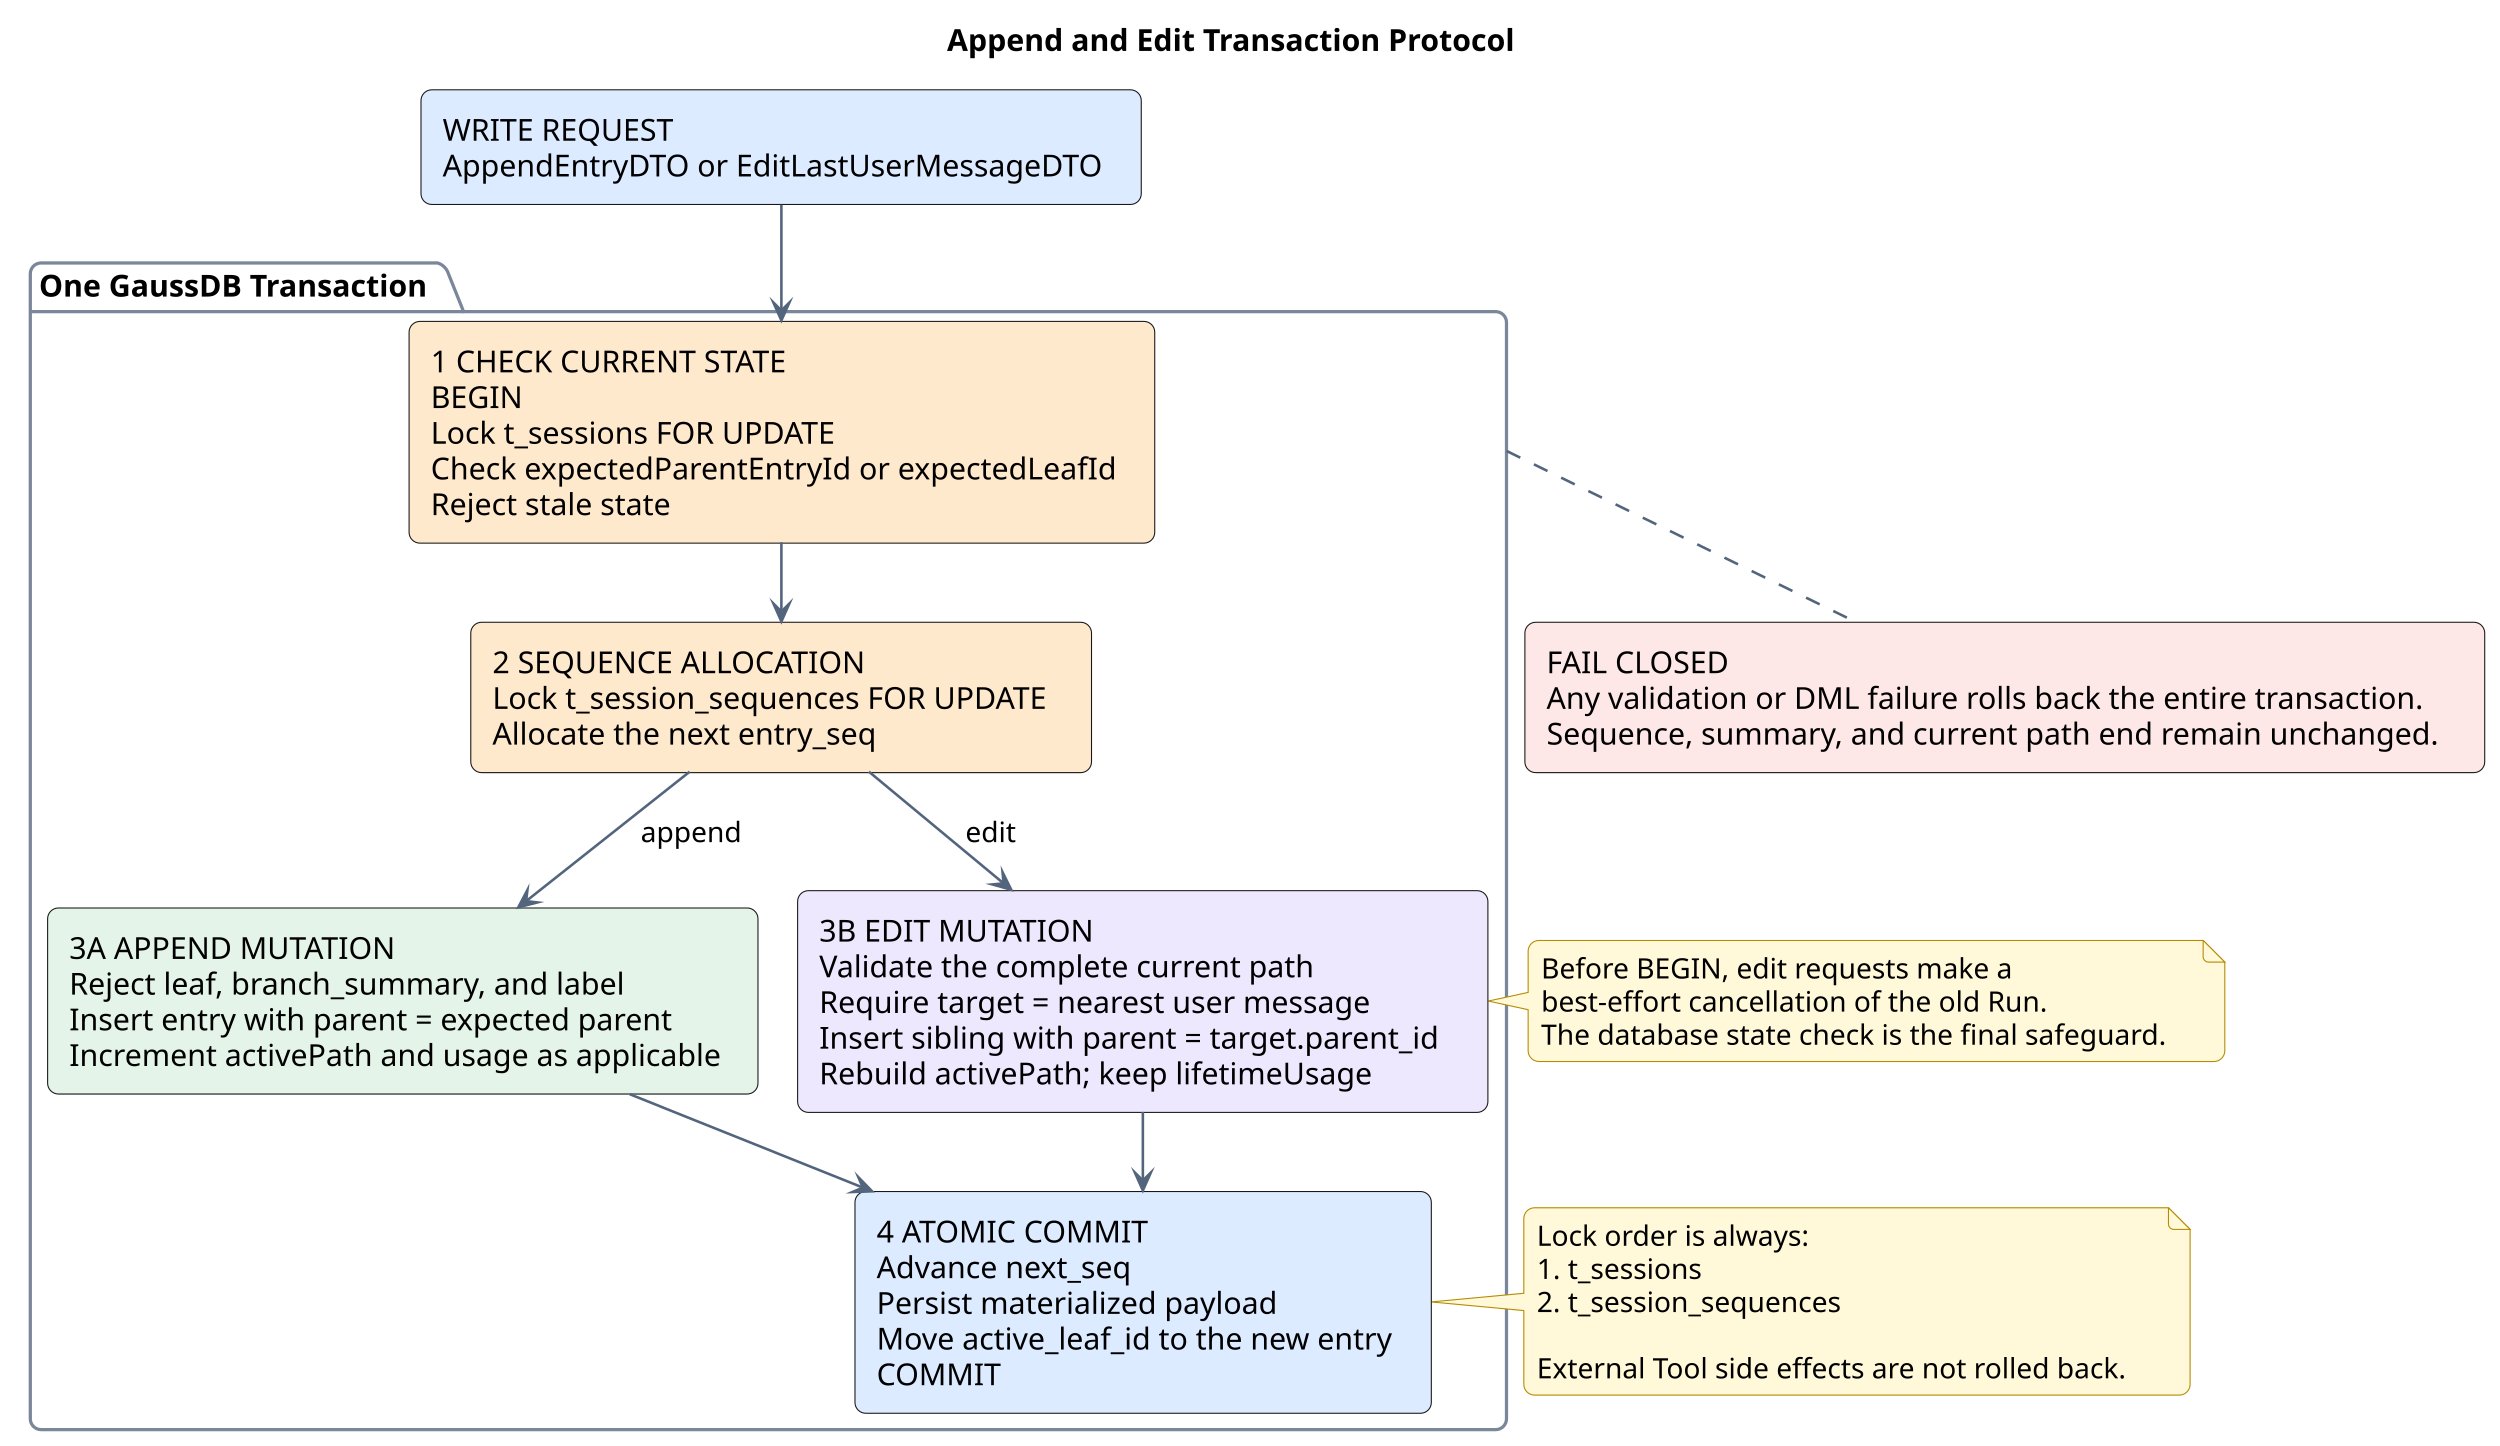
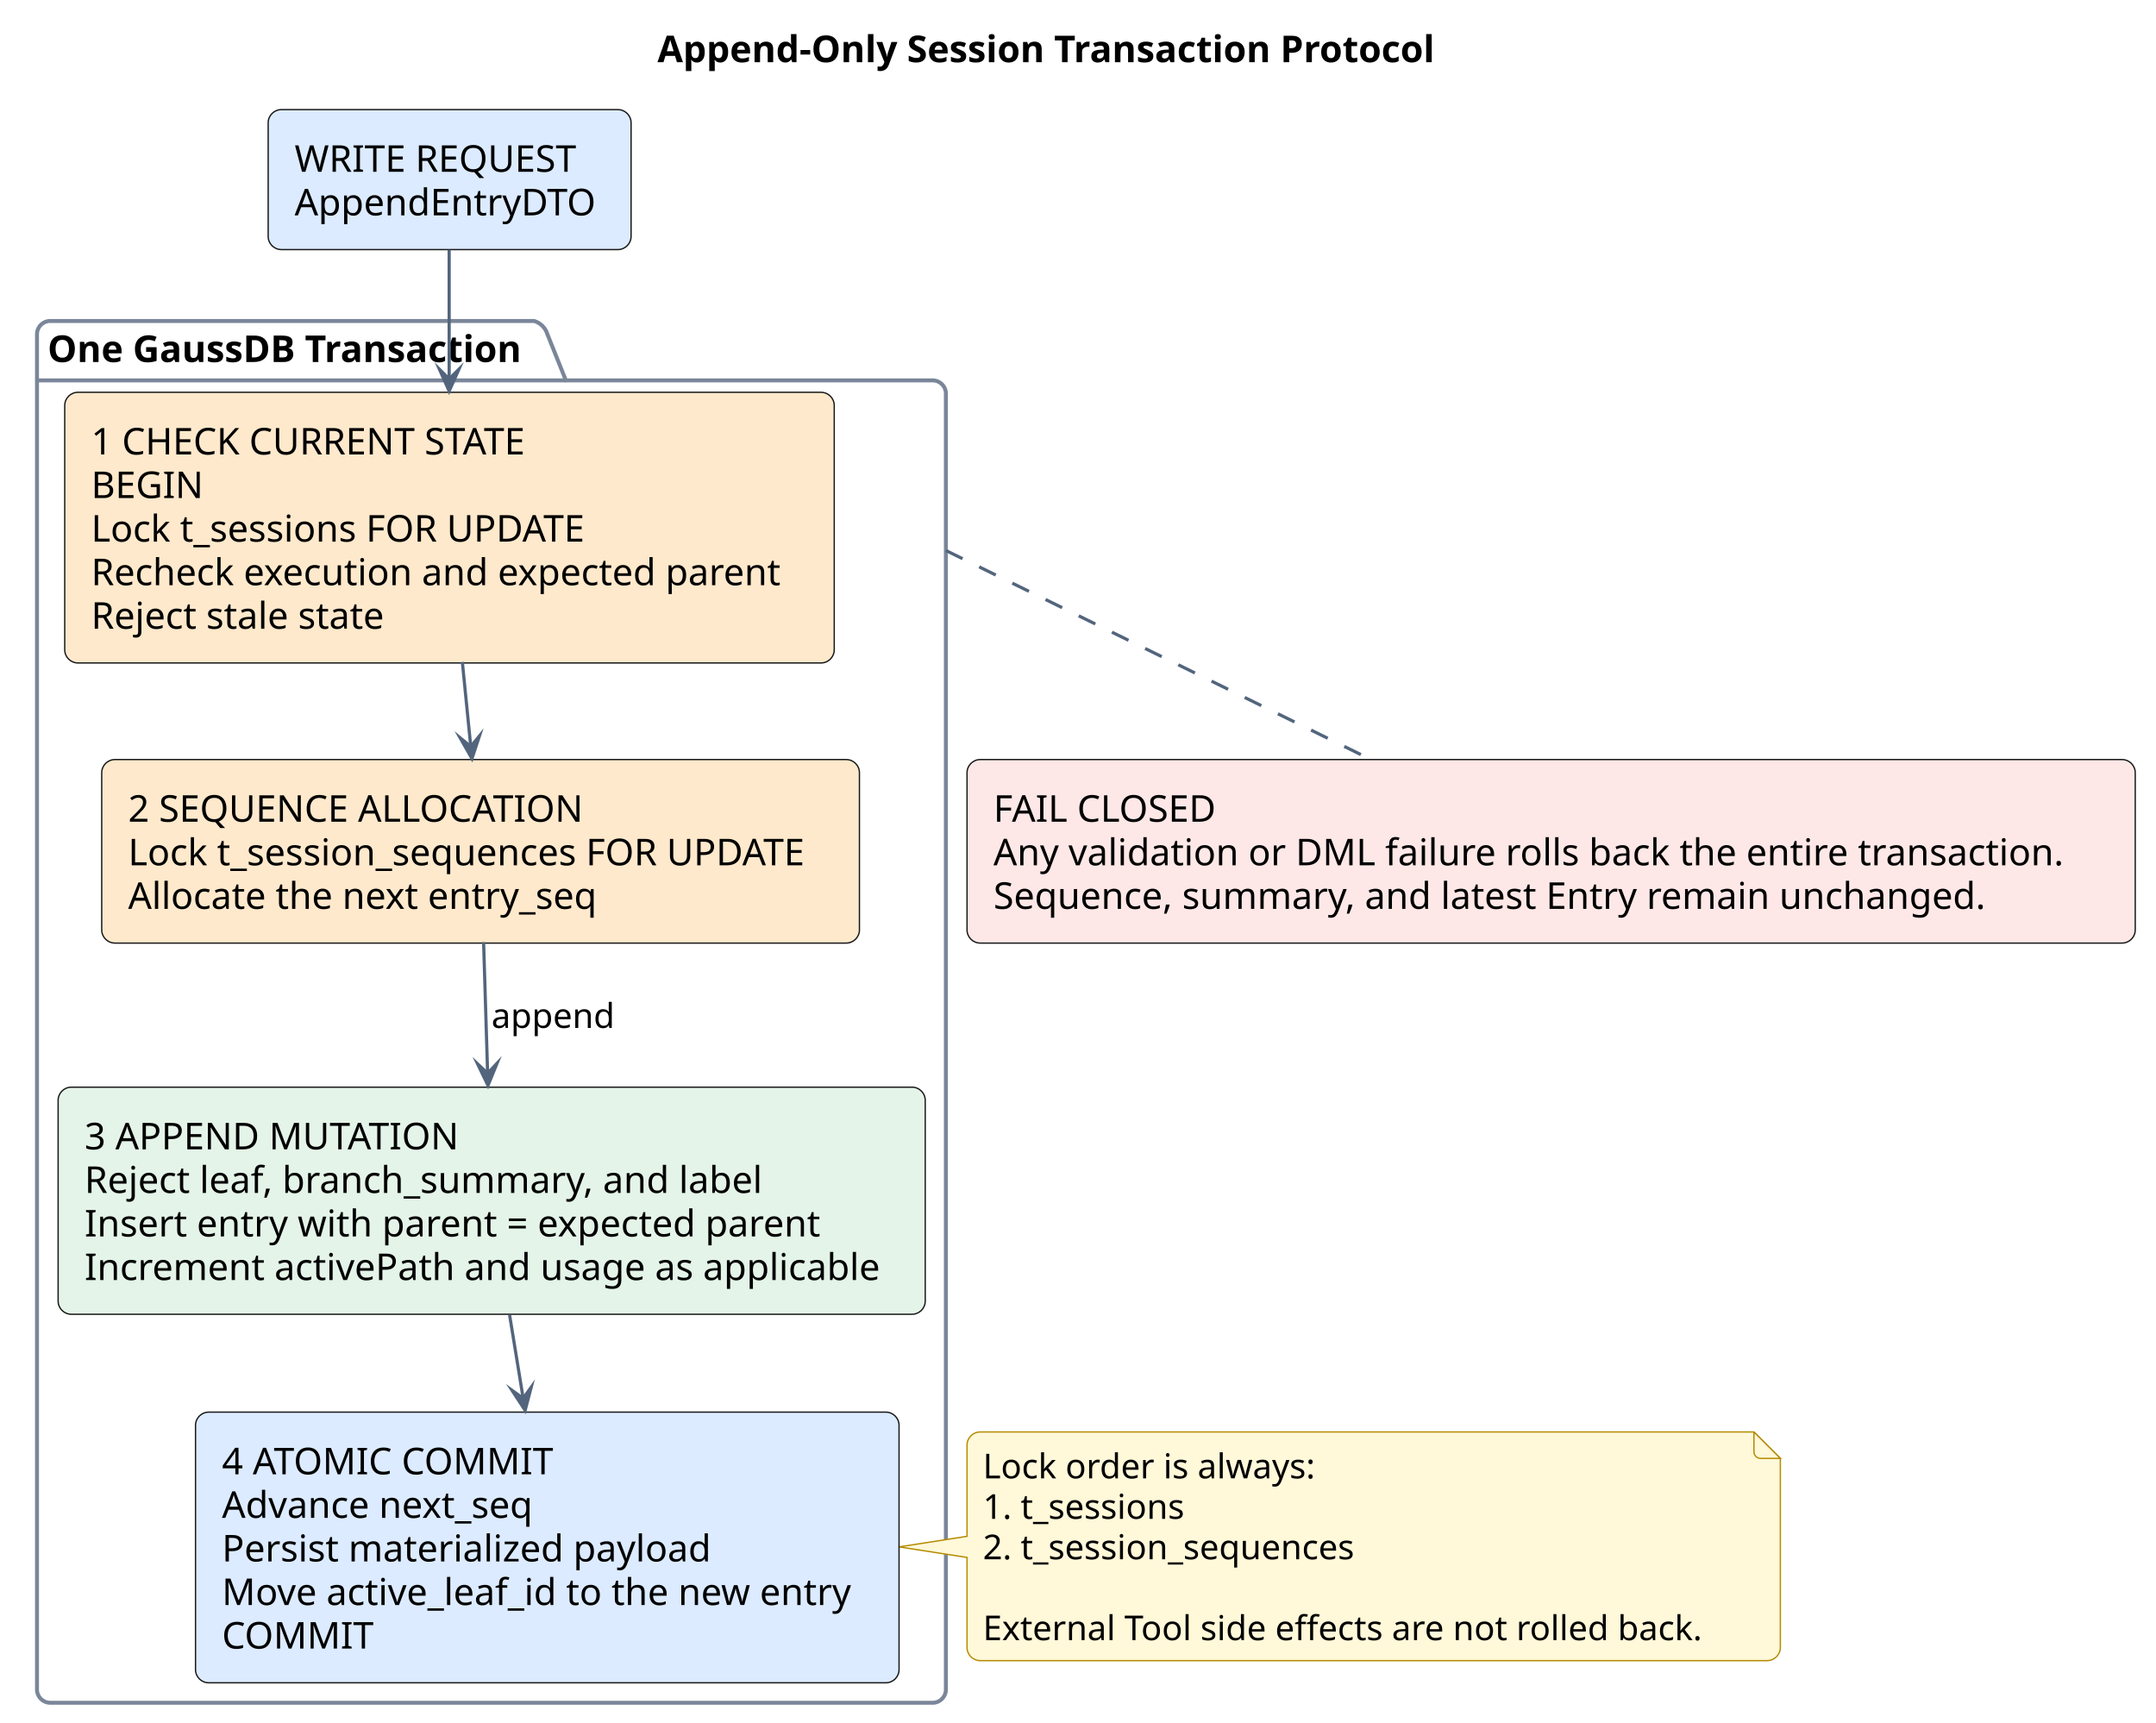
- <svg xmlns="http://www.w3.org/2000/svg" contentStyleType="text/css" data-diagram-type="DESCRIPTION" height="668px" preserveAspectRatio="none" style="width:1155px;height:668px;background:#FFFFFF;" version="1.1" viewBox="0 0 1155 668" width="1155px" zoomAndPan="magnify">
+ <svg xmlns="http://www.w3.org/2000/svg" contentStyleType="text/css" data-diagram-type="DESCRIPTION" height="652px" preserveAspectRatio="none" style="width:816px;height:652px;background:#FFFFFF;" version="1.1" viewBox="0 0 816 652" width="816px" zoomAndPan="magnify">
  <defs />
  <g>
    <g class="title" data-source-line="96">
-       <text fill="#000000" font-family="sans-serif" font-size="14" font-weight="700" lengthAdjust="spacing" textLength="273.465" x="437.518" y="23.535">Append and Edit Transaction Protocol</text>
+       <text fill="#000000" font-family="sans-serif" font-size="14" font-weight="700" lengthAdjust="spacing" textLength="311.336" x="248.832" y="23.535">Append-Only Session Transaction Protocol</text>
    </g>
-     <g class="cluster" data-qualified-name="transaction" data-source-line="124" id="ent0002">
-       <path d="M19,121.488 L202.175,121.488 A7.5,7.5 0 0 1 207.175,126.488 L214.175,143.977 L691,143.977 A5,5 0 0 1 696,148.977 L696,655.488 A5,5 0 0 1 691,660.488 L19,660.488 A5,5 0 0 1 14,655.488 L14,126.488 A5,5 0 0 1 19,121.488" fill="none" style="stroke:#7A8699;stroke-width:1.5;" />
+     <g class="cluster" data-qualified-name="transaction" data-source-line="125" id="ent0002">
+       <path d="M19,121.488 L202.175,121.488 A7.5,7.5 0 0 1 207.175,126.488 L214.175,143.977 L353,143.977 A5,5 0 0 1 358,148.977 L358,639.488 A5,5 0 0 1 353,644.488 L19,644.488 A5,5 0 0 1 14,639.488 L14,126.488 A5,5 0 0 1 19,121.488" fill="none" style="stroke:#7A8699;stroke-width:1.5;" />
      <line style="stroke:#7A8699;stroke-width:1.5;" x1="14" x2="214.175" y1="143.977" y2="143.977" />
      <text fill="#000000" font-family="sans-serif" font-size="14" font-weight="700" lengthAdjust="spacing" textLength="187.175" x="18" y="137.023">One GaussDB Transaction</text>
    </g>
-     <g class="entity" data-qualified-name="request" data-source-line="122" id="ent0001">
-       <rect fill="#DCEBFF" height="52.977" rx="5" ry="5" style="stroke:#181818;stroke-width:0.5;" width="332.765" x="194.5" y="41.488" />
-       <text fill="#000000" font-family="sans-serif" font-size="14" lengthAdjust="spacing" textLength="106.73" x="204.5" y="65.023">WRITE REQUEST</text>
-       <text fill="#000000" font-family="sans-serif" font-size="14" lengthAdjust="spacing" textLength="312.765" x="204.5" y="81.512">AppendEntryDTO or EditLastUserMessageDTO</text>
+     <g class="entity" data-qualified-name="request" data-source-line="123" id="ent0001">
+       <rect fill="#DCEBFF" height="52.977" rx="5" ry="5" style="stroke:#181818;stroke-width:0.5;" width="137.352" x="101.5" y="41.488" />
+       <text fill="#000000" font-family="sans-serif" font-size="14" lengthAdjust="spacing" textLength="106.73" x="111.5" y="65.023">WRITE REQUEST</text>
+       <text fill="#000000" font-family="sans-serif" font-size="14" lengthAdjust="spacing" textLength="117.353" x="111.5" y="81.512">AppendEntryDTO</text>
    </g>
-     <g class="entity" data-qualified-name="rollback" data-source-line="143" id="ent0014">
-       <rect fill="#FDE8E7" height="69.465" rx="5" ry="5" style="stroke:#181818;stroke-width:0.5;" width="443.438" x="704.5" y="287.488" />
-       <text fill="#000000" font-family="sans-serif" font-size="14" lengthAdjust="spacing" textLength="86.734" x="714.5" y="311.023">FAIL CLOSED</text>
-       <text fill="#000000" font-family="sans-serif" font-size="14" lengthAdjust="spacing" textLength="422.147" x="714.5" y="327.512">Any validation or DML failure rolls back the entire transaction.</text>
-       <text fill="#000000" font-family="sans-serif" font-size="14" lengthAdjust="spacing" textLength="423.438" x="714.5" y="344">Sequence, summary, and current path end remain unchanged.</text>
+     <g class="entity" data-qualified-name="rollback" data-source-line="139" id="ent0010">
+       <rect fill="#FDE8E7" height="69.465" rx="5" ry="5" style="stroke:#181818;stroke-width:0.5;" width="442.147" x="366" y="287.488" />
+       <text fill="#000000" font-family="sans-serif" font-size="14" lengthAdjust="spacing" textLength="86.734" x="376" y="311.023">FAIL CLOSED</text>
+       <text fill="#000000" font-family="sans-serif" font-size="14" lengthAdjust="spacing" textLength="422.147" x="376" y="327.512">Any validation or DML failure rolls back the entire transaction.</text>
+       <text fill="#000000" font-family="sans-serif" font-size="14" lengthAdjust="spacing" textLength="385.943" x="376" y="344">Sequence, summary, and latest Entry remain unchanged.</text>
    </g>
-     <g class="entity" data-qualified-name="GMN18" data-source-line="149" id="ent0019">
-       <path d="M706,439.488 L706,458.488 L687.568,462.488 L706,466.488 L706,485.42 A5,5 0 0 0 711,490.42 L1022.854,490.42 A5,5 0 0 0 1027.853,485.42 L1027.853,444.488 L1017.854,434.488 L711,434.488 A5,5 0 0 0 706,439.488" fill="#FFF8D9" style="stroke:#B58B00;stroke-width:0.5;" />
-       <path d="M1017.854,434.488 L1017.854,441.988 A2.5,2.5 0 0 0 1020.354,444.488 L1027.853,444.488 L1017.854,434.488" fill="#FFF8D9" style="stroke:#B58B00;stroke-width:0.5;" />
-       <text fill="#000000" font-family="sans-serif" font-size="13" lengthAdjust="spacing" textLength="221.546" x="712" y="452.057">Before BEGIN, edit requests make a</text>
-       <text fill="#000000" font-family="sans-serif" font-size="13" lengthAdjust="spacing" textLength="246.48" x="712" y="467.367">best-effort cancellation of the old Run.</text>
-       <text fill="#000000" font-family="sans-serif" font-size="13" lengthAdjust="spacing" textLength="300.853" x="712" y="482.678">The database state check is the final safeguard.</text>
+     <g class="entity" data-qualified-name="GMN14" data-source-line="145" id="ent0015">
+       <path d="M366,546.988 L366,581.488 L340.269,585.488 L366,589.488 L366,623.541 A5,5 0 0 0 371,628.541 L668.825,628.541 A5,5 0 0 0 673.825,623.541 L673.825,551.988 L663.825,541.988 L371,541.988 A5,5 0 0 0 366,546.988" fill="#FFF8D9" style="stroke:#B58B00;stroke-width:0.5;" />
+       <path d="M663.825,541.988 L663.825,549.488 A2.5,2.5 0 0 0 666.325,551.988 L673.825,551.988 L663.825,541.988" fill="#FFF8D9" style="stroke:#B58B00;stroke-width:0.5;" />
+       <text fill="#000000" font-family="sans-serif" font-size="13" lengthAdjust="spacing" textLength="131.612" x="372" y="559.557">Lock order is always:</text>
+       <text fill="#000000" font-family="sans-serif" font-size="13" lengthAdjust="spacing" textLength="81.371" x="372" y="574.867">1. t_sessions</text>
+       <text fill="#000000" font-family="sans-serif" font-size="13" lengthAdjust="spacing" textLength="147.202" x="372" y="590.178">2. t_session_sequences</text>
+       <text fill="#000000" font-family="sans-serif" font-size="13" lengthAdjust="spacing" textLength="4.113" x="372" y="605.488"> </text>
+       <text fill="#000000" font-family="sans-serif" font-size="13" lengthAdjust="spacing" textLength="286.825" x="372" y="620.799">External Tool side effects are not rolled back.</text>
    </g>
-     <g class="entity" data-qualified-name="GMN21" data-source-line="155" id="ent0022">
-       <path d="M704,562.988 L704,597.488 L661.096,601.488 L704,605.488 L704,639.541 A5,5 0 0 0 709,644.541 L1006.825,644.541 A5,5 0 0 0 1011.825,639.541 L1011.825,567.988 L1001.825,557.988 L709,557.988 A5,5 0 0 0 704,562.988" fill="#FFF8D9" style="stroke:#B58B00;stroke-width:0.5;" />
-       <path d="M1001.825,557.988 L1001.825,565.488 A2.5,2.5 0 0 0 1004.325,567.988 L1011.825,567.988 L1001.825,557.988" fill="#FFF8D9" style="stroke:#B58B00;stroke-width:0.5;" />
-       <text fill="#000000" font-family="sans-serif" font-size="13" lengthAdjust="spacing" textLength="131.612" x="710" y="575.557">Lock order is always:</text>
-       <text fill="#000000" font-family="sans-serif" font-size="13" lengthAdjust="spacing" textLength="81.371" x="710" y="590.867">1. t_sessions</text>
-       <text fill="#000000" font-family="sans-serif" font-size="13" lengthAdjust="spacing" textLength="147.202" x="710" y="606.178">2. t_session_sequences</text>
-       <text fill="#000000" font-family="sans-serif" font-size="13" lengthAdjust="spacing" textLength="4.113" x="710" y="621.488"> </text>
-       <text fill="#000000" font-family="sans-serif" font-size="13" lengthAdjust="spacing" textLength="286.825" x="710" y="636.799">External Tool side effects are not rolled back.</text>
+     <g class="entity" data-qualified-name="transaction.stateCheck" data-source-line="126" id="ent0003">
+       <rect fill="#FFE9CC" height="102.441" rx="5" ry="5" style="stroke:#181818;stroke-width:0.5;" width="291.243" x="24.5" y="148.488" />
+       <text fill="#000000" font-family="sans-serif" font-size="14" lengthAdjust="spacing" textLength="179.327" x="34.5" y="172.023">1  CHECK CURRENT STATE</text>
+       <text fill="#000000" font-family="sans-serif" font-size="14" lengthAdjust="spacing" textLength="40.134" x="34.5" y="188.512">BEGIN</text>
+       <text fill="#000000" font-family="sans-serif" font-size="14" lengthAdjust="spacing" textLength="195.884" x="34.5" y="205">Lock t_sessions FOR UPDATE</text>
+       <text fill="#000000" font-family="sans-serif" font-size="14" lengthAdjust="spacing" textLength="271.243" x="34.5" y="221.488">Recheck execution and expected parent</text>
+       <text fill="#000000" font-family="sans-serif" font-size="14" lengthAdjust="spacing" textLength="115.069" x="34.5" y="237.977">Reject stale state</text>
    </g>
-     <g class="entity" data-qualified-name="transaction.stateCheck" data-source-line="125" id="ent0003">
-       <rect fill="#FFE9CC" height="102.441" rx="5" ry="5" style="stroke:#181818;stroke-width:0.5;" width="344.488" x="189" y="148.488" />
-       <text fill="#000000" font-family="sans-serif" font-size="14" lengthAdjust="spacing" textLength="179.327" x="199" y="172.023">1  CHECK CURRENT STATE</text>
-       <text fill="#000000" font-family="sans-serif" font-size="14" lengthAdjust="spacing" textLength="40.134" x="199" y="188.512">BEGIN</text>
-       <text fill="#000000" font-family="sans-serif" font-size="14" lengthAdjust="spacing" textLength="195.884" x="199" y="205">Lock t_sessions FOR UPDATE</text>
-       <text fill="#000000" font-family="sans-serif" font-size="14" lengthAdjust="spacing" textLength="324.488" x="199" y="221.488">Check expectedParentEntryId or expectedLeafId</text>
-       <text fill="#000000" font-family="sans-serif" font-size="14" lengthAdjust="spacing" textLength="115.069" x="199" y="237.977">Reject stale state</text>
+     <g class="entity" data-qualified-name="transaction.sequence" data-source-line="128" id="ent0004">
+       <rect fill="#FFE9CC" height="69.465" rx="5" ry="5" style="stroke:#181818;stroke-width:0.5;" width="286.779" x="38.5" y="287.488" />
+       <text fill="#000000" font-family="sans-serif" font-size="14" lengthAdjust="spacing" textLength="181.966" x="48.5" y="311.023">2  SEQUENCE ALLOCATION</text>
+       <text fill="#000000" font-family="sans-serif" font-size="14" lengthAdjust="spacing" textLength="266.779" x="48.5" y="327.512">Lock t_session_sequences FOR UPDATE</text>
+       <text fill="#000000" font-family="sans-serif" font-size="14" lengthAdjust="spacing" textLength="185.131" x="48.5" y="344">Allocate the next entry_seq</text>
    </g>
-     <g class="entity" data-qualified-name="transaction.sequence" data-source-line="127" id="ent0004">
-       <rect fill="#FFE9CC" height="69.465" rx="5" ry="5" style="stroke:#181818;stroke-width:0.5;" width="286.779" x="217.5" y="287.488" />
-       <text fill="#000000" font-family="sans-serif" font-size="14" lengthAdjust="spacing" textLength="181.966" x="227.5" y="311.023">2  SEQUENCE ALLOCATION</text>
-       <text fill="#000000" font-family="sans-serif" font-size="14" lengthAdjust="spacing" textLength="266.779" x="227.5" y="327.512">Lock t_session_sequences FOR UPDATE</text>
-       <text fill="#000000" font-family="sans-serif" font-size="14" lengthAdjust="spacing" textLength="185.131" x="227.5" y="344">Allocate the next entry_seq</text>
+     <g class="entity" data-qualified-name="transaction.append" data-source-line="130" id="ent0005">
+       <rect fill="#E4F4E8" height="85.953" rx="5" ry="5" style="stroke:#181818;stroke-width:0.5;" width="328.185" x="22" y="411.488" />
+       <text fill="#000000" font-family="sans-serif" font-size="14" lengthAdjust="spacing" textLength="150.069" x="32" y="435.023">3  APPEND MUTATION</text>
+       <text fill="#000000" font-family="sans-serif" font-size="14" lengthAdjust="spacing" textLength="266.649" x="32" y="451.512">Reject leaf, branch_summary, and label</text>
+       <text fill="#000000" font-family="sans-serif" font-size="14" lengthAdjust="spacing" textLength="289.864" x="32" y="468">Insert entry with parent = expected parent</text>
+       <text fill="#000000" font-family="sans-serif" font-size="14" lengthAdjust="spacing" textLength="308.185" x="32" y="484.488">Increment activePath and usage as applicable</text>
    </g>
-     <g class="entity" data-qualified-name="transaction.append" data-source-line="129" id="ent0005">
-       <rect fill="#E4F4E8" height="85.953" rx="5" ry="5" style="stroke:#181818;stroke-width:0.5;" width="328.185" x="22" y="419.488" />
-       <text fill="#000000" font-family="sans-serif" font-size="14" lengthAdjust="spacing" textLength="159.728" x="32" y="443.023">3A  APPEND MUTATION</text>
-       <text fill="#000000" font-family="sans-serif" font-size="14" lengthAdjust="spacing" textLength="266.649" x="32" y="459.512">Reject leaf, branch_summary, and label</text>
-       <text fill="#000000" font-family="sans-serif" font-size="14" lengthAdjust="spacing" textLength="289.864" x="32" y="476">Insert entry with parent = expected parent</text>
-       <text fill="#000000" font-family="sans-serif" font-size="14" lengthAdjust="spacing" textLength="308.185" x="32" y="492.488">Increment activePath and usage as applicable</text>
+     <g class="entity" data-qualified-name="transaction.commit" data-source-line="132" id="ent0006">
+       <rect fill="#DCEBFF" height="102.441" rx="5" ry="5" style="stroke:#181818;stroke-width:0.5;" width="266.272" x="74" y="534.488" />
+       <text fill="#000000" font-family="sans-serif" font-size="14" lengthAdjust="spacing" textLength="134.873" x="84" y="558.023">4  ATOMIC COMMIT</text>
+       <text fill="#000000" font-family="sans-serif" font-size="14" lengthAdjust="spacing" textLength="122.596" x="84" y="574.512">Advance next_seq</text>
+       <text fill="#000000" font-family="sans-serif" font-size="14" lengthAdjust="spacing" textLength="190.805" x="84" y="591">Persist materialized payload</text>
+       <text fill="#000000" font-family="sans-serif" font-size="14" lengthAdjust="spacing" textLength="246.272" x="84" y="607.488">Move active_leaf_id to the new entry</text>
+       <text fill="#000000" font-family="sans-serif" font-size="14" lengthAdjust="spacing" textLength="57.565" x="84" y="623.977">COMMIT</text>
    </g>
-     <g class="entity" data-qualified-name="transaction.edit" data-source-line="131" id="ent0006">
-       <rect fill="#EEE8FF" height="102.441" rx="5" ry="5" style="stroke:#181818;stroke-width:0.5;" width="318.908" x="368.5" y="411.488" />
-       <text fill="#000000" font-family="sans-serif" font-size="14" lengthAdjust="spacing" textLength="135.529" x="378.5" y="435.023">3B  EDIT MUTATION</text>
-       <text fill="#000000" font-family="sans-serif" font-size="14" lengthAdjust="spacing" textLength="236.045" x="378.5" y="451.512">Validate the complete current path</text>
-       <text fill="#000000" font-family="sans-serif" font-size="14" lengthAdjust="spacing" textLength="264.346" x="378.5" y="468">Require target = nearest user message</text>
-       <text fill="#000000" font-family="sans-serif" font-size="14" lengthAdjust="spacing" textLength="298.908" x="378.5" y="484.488">Insert sibling with parent = target.parent_id</text>
-       <text fill="#000000" font-family="sans-serif" font-size="14" lengthAdjust="spacing" textLength="262.288" x="378.5" y="500.977">Rebuild activePath; keep lifetimeUsage</text>
+     <g class="link" data-entity-1="ent0003" data-entity-2="ent0004" data-link-type="dependency" id="lnk7">
+       <polygon fill="#53657D" points="178.653,287.382,181.742,278.03,178.158,282.407,173.781,278.823,178.653,287.382" style="stroke:#53657D;stroke-width:1;stroke-linejoin:miter;stroke-miterlimit:10;" />
+       <path d="M174.985,250.544 C176.221,262.959 177.021,270.994 178.158,282.407" fill="none" style="stroke:#53657D;stroke-width:1.2;" />
    </g>
-     <g class="entity" data-qualified-name="transaction.commit" data-source-line="133" id="ent0007">
-       <rect fill="#DCEBFF" height="102.441" rx="5" ry="5" style="stroke:#181818;stroke-width:0.5;" width="266.272" x="395" y="550.488" />
-       <text fill="#000000" font-family="sans-serif" font-size="14" lengthAdjust="spacing" textLength="134.873" x="405" y="574.023">4  ATOMIC COMMIT</text>
-       <text fill="#000000" font-family="sans-serif" font-size="14" lengthAdjust="spacing" textLength="122.596" x="405" y="590.512">Advance next_seq</text>
-       <text fill="#000000" font-family="sans-serif" font-size="14" lengthAdjust="spacing" textLength="190.805" x="405" y="607">Persist materialized payload</text>
-       <text fill="#000000" font-family="sans-serif" font-size="14" lengthAdjust="spacing" textLength="246.272" x="405" y="623.488">Move active_leaf_id to the new entry</text>
-       <text fill="#000000" font-family="sans-serif" font-size="14" lengthAdjust="spacing" textLength="57.565" x="405" y="639.977">COMMIT</text>
+     <g class="link" data-entity-1="ent0004" data-entity-2="ent0005" data-link-type="dependency" id="lnk8">
+       <polygon fill="#53657D" points="184.701,411.102,188.423,401.983,184.548,406.104,180.427,402.228,184.701,411.102" style="stroke:#53657D;stroke-width:1;stroke-linejoin:miter;stroke-miterlimit:10;" />
+       <path d="M183.03,356.595 C183.539,373.21 184.006,388.438 184.548,406.104" fill="none" style="stroke:#53657D;stroke-width:1.2;" />
+       <text fill="#000000" font-family="sans-serif" font-size="13" lengthAdjust="spacing" textLength="47.036" x="186" y="389.057">append</text>
    </g>
-     <g class="link" data-entity-1="ent0003" data-entity-2="ent0004" data-link-type="dependency" id="lnk8">
-       <polygon fill="#53657D" points="361,287.382,365,278.382,361,282.382,357,278.382,361,287.382" style="stroke:#53657D;stroke-width:1;stroke-linejoin:miter;stroke-miterlimit:10;" />
-       <path d="M361,250.544 C361,262.959 361,270.969 361,282.382" fill="none" style="stroke:#53657D;stroke-width:1.2;" />
+     <g class="link" data-entity-1="ent0005" data-entity-2="ent0006" data-link-type="dependency" id="lnk9">
+       <polygon fill="#53657D" points="198.792,534.065,201.293,524.539,197.988,529.13,193.398,525.825,198.792,534.065" style="stroke:#53657D;stroke-width:1;stroke-linejoin:miter;stroke-miterlimit:10;" />
+       <path d="M192.876,497.728 C194.766,509.338 196.031,517.109 197.988,529.13" fill="none" style="stroke:#53657D;stroke-width:1.2;" />
    </g>
-     <g class="link" data-entity-1="ent0004" data-entity-2="ent0005" data-link-type="dependency" id="lnk9">
-       <polygon fill="#53657D" points="239.263,419.334,248.803,416.885,243.184,416.231,243.838,410.613,239.263,419.334" style="stroke:#53657D;stroke-width:1;stroke-linejoin:miter;stroke-miterlimit:10;" />
-       <path d="M318.637,356.515 C294.765,375.409 268.64,396.085 243.184,416.231" fill="none" style="stroke:#53657D;stroke-width:1.2;" />
-       <text fill="#000000" font-family="sans-serif" font-size="13" lengthAdjust="spacing" textLength="47.036" x="296" y="389.057">append</text>
+     <g class="link" data-entity-1="ent0001" data-entity-2="ent0003" data-link-type="dependency" id="lnk11">
+       <polygon fill="#53657D" points="170,148.304,174,139.304,170,143.304,166,139.304,170,148.304" style="stroke:#53657D;stroke-width:1;stroke-linejoin:miter;stroke-miterlimit:10;" />
+       <path d="M170,94.573 C170,109.905 170,124.93 170,143.304" fill="none" style="stroke:#53657D;stroke-width:1.2;" />
    </g>
-     <g class="link" data-entity-1="ent0004" data-entity-2="ent0006" data-link-type="dependency" id="lnk10">
-       <polygon fill="#53657D" points="467.396,411.226,463.021,402.402,463.547,408.035,457.914,408.56,467.396,411.226" style="stroke:#53657D;stroke-width:1;stroke-linejoin:miter;stroke-miterlimit:10;" />
-       <path d="M401.426,356.515 C421.215,372.927 441.6,389.833 463.547,408.035" fill="none" style="stroke:#53657D;stroke-width:1.2;" />
-       <text fill="#000000" font-family="sans-serif" font-size="13" lengthAdjust="spacing" textLength="24.045" x="446" y="389.057">edit</text>
-     </g>
-     <g class="link" data-entity-1="ent0005" data-entity-2="ent0007" data-link-type="dependency" id="lnk11">
-       <polygon fill="#53657D" points="403.123,550.465,396.256,543.405,398.482,548.605,393.281,550.831,403.123,550.465" style="stroke:#53657D;stroke-width:1;stroke-linejoin:miter;stroke-miterlimit:10;" />
-       <path d="M290.935,505.524 C326.377,519.721 361.651,533.852 398.482,548.605" fill="none" style="stroke:#53657D;stroke-width:1.2;" />
-     </g>
-     <g class="link" data-entity-1="ent0006" data-entity-2="ent0007" data-link-type="dependency" id="lnk12">
-       <polygon fill="#53657D" points="528,550.259,532,541.259,528,545.259,524,541.259,528,550.259" style="stroke:#53657D;stroke-width:1;stroke-linejoin:miter;stroke-miterlimit:10;" />
-       <path d="M528,513.724 C528,525.637 528,533.346 528,545.259" fill="none" style="stroke:#53657D;stroke-width:1.2;" />
-     </g>
-     <g class="link" data-entity-1="ent0001" data-entity-2="ent0003" data-link-type="dependency" id="lnk15">
-       <polygon fill="#53657D" points="361,148.304,365,139.304,361,143.304,357,139.304,361,148.304" style="stroke:#53657D;stroke-width:1;stroke-linejoin:miter;stroke-miterlimit:10;" />
-       <path d="M361,94.573 C361,109.905 361,124.93 361,143.304" fill="none" style="stroke:#53657D;stroke-width:1.2;" />
-     </g>
-     <g class="link" data-entity-1="ent0002" data-entity-2="ent0014" data-link-type="association" id="lnk17">
-       <path d="M696.095,208.372 C696.37,208.507 696.648,208.643 696.928,208.78 C698.051,209.33 699.222,209.904 700.439,210.5 C705.306,212.884 710.903,215.626 717.078,218.651 C729.428,224.7 744.087,231.881 759.827,239.59 C791.305,255.01 827.105,272.546 857.394,287.382" fill="none" style="stroke:#53657D;stroke-width:1.2;stroke-dasharray:7,7;" />
+     <g class="link" data-entity-1="ent0002" data-entity-2="ent0010" data-link-type="association" id="lnk13">
+       <path d="M358.03,208.372 C358.303,208.507 358.58,208.643 358.86,208.78 C359.978,209.33 361.144,209.904 362.356,210.5 C367.203,212.884 372.778,215.626 378.928,218.651 C391.227,224.7 405.827,231.881 421.502,239.59 C452.853,255.01 488.507,272.546 518.672,287.382" fill="none" style="stroke:#53657D;stroke-width:1.2;stroke-dasharray:7,7;" />
    </g>
  </g>
</svg>
